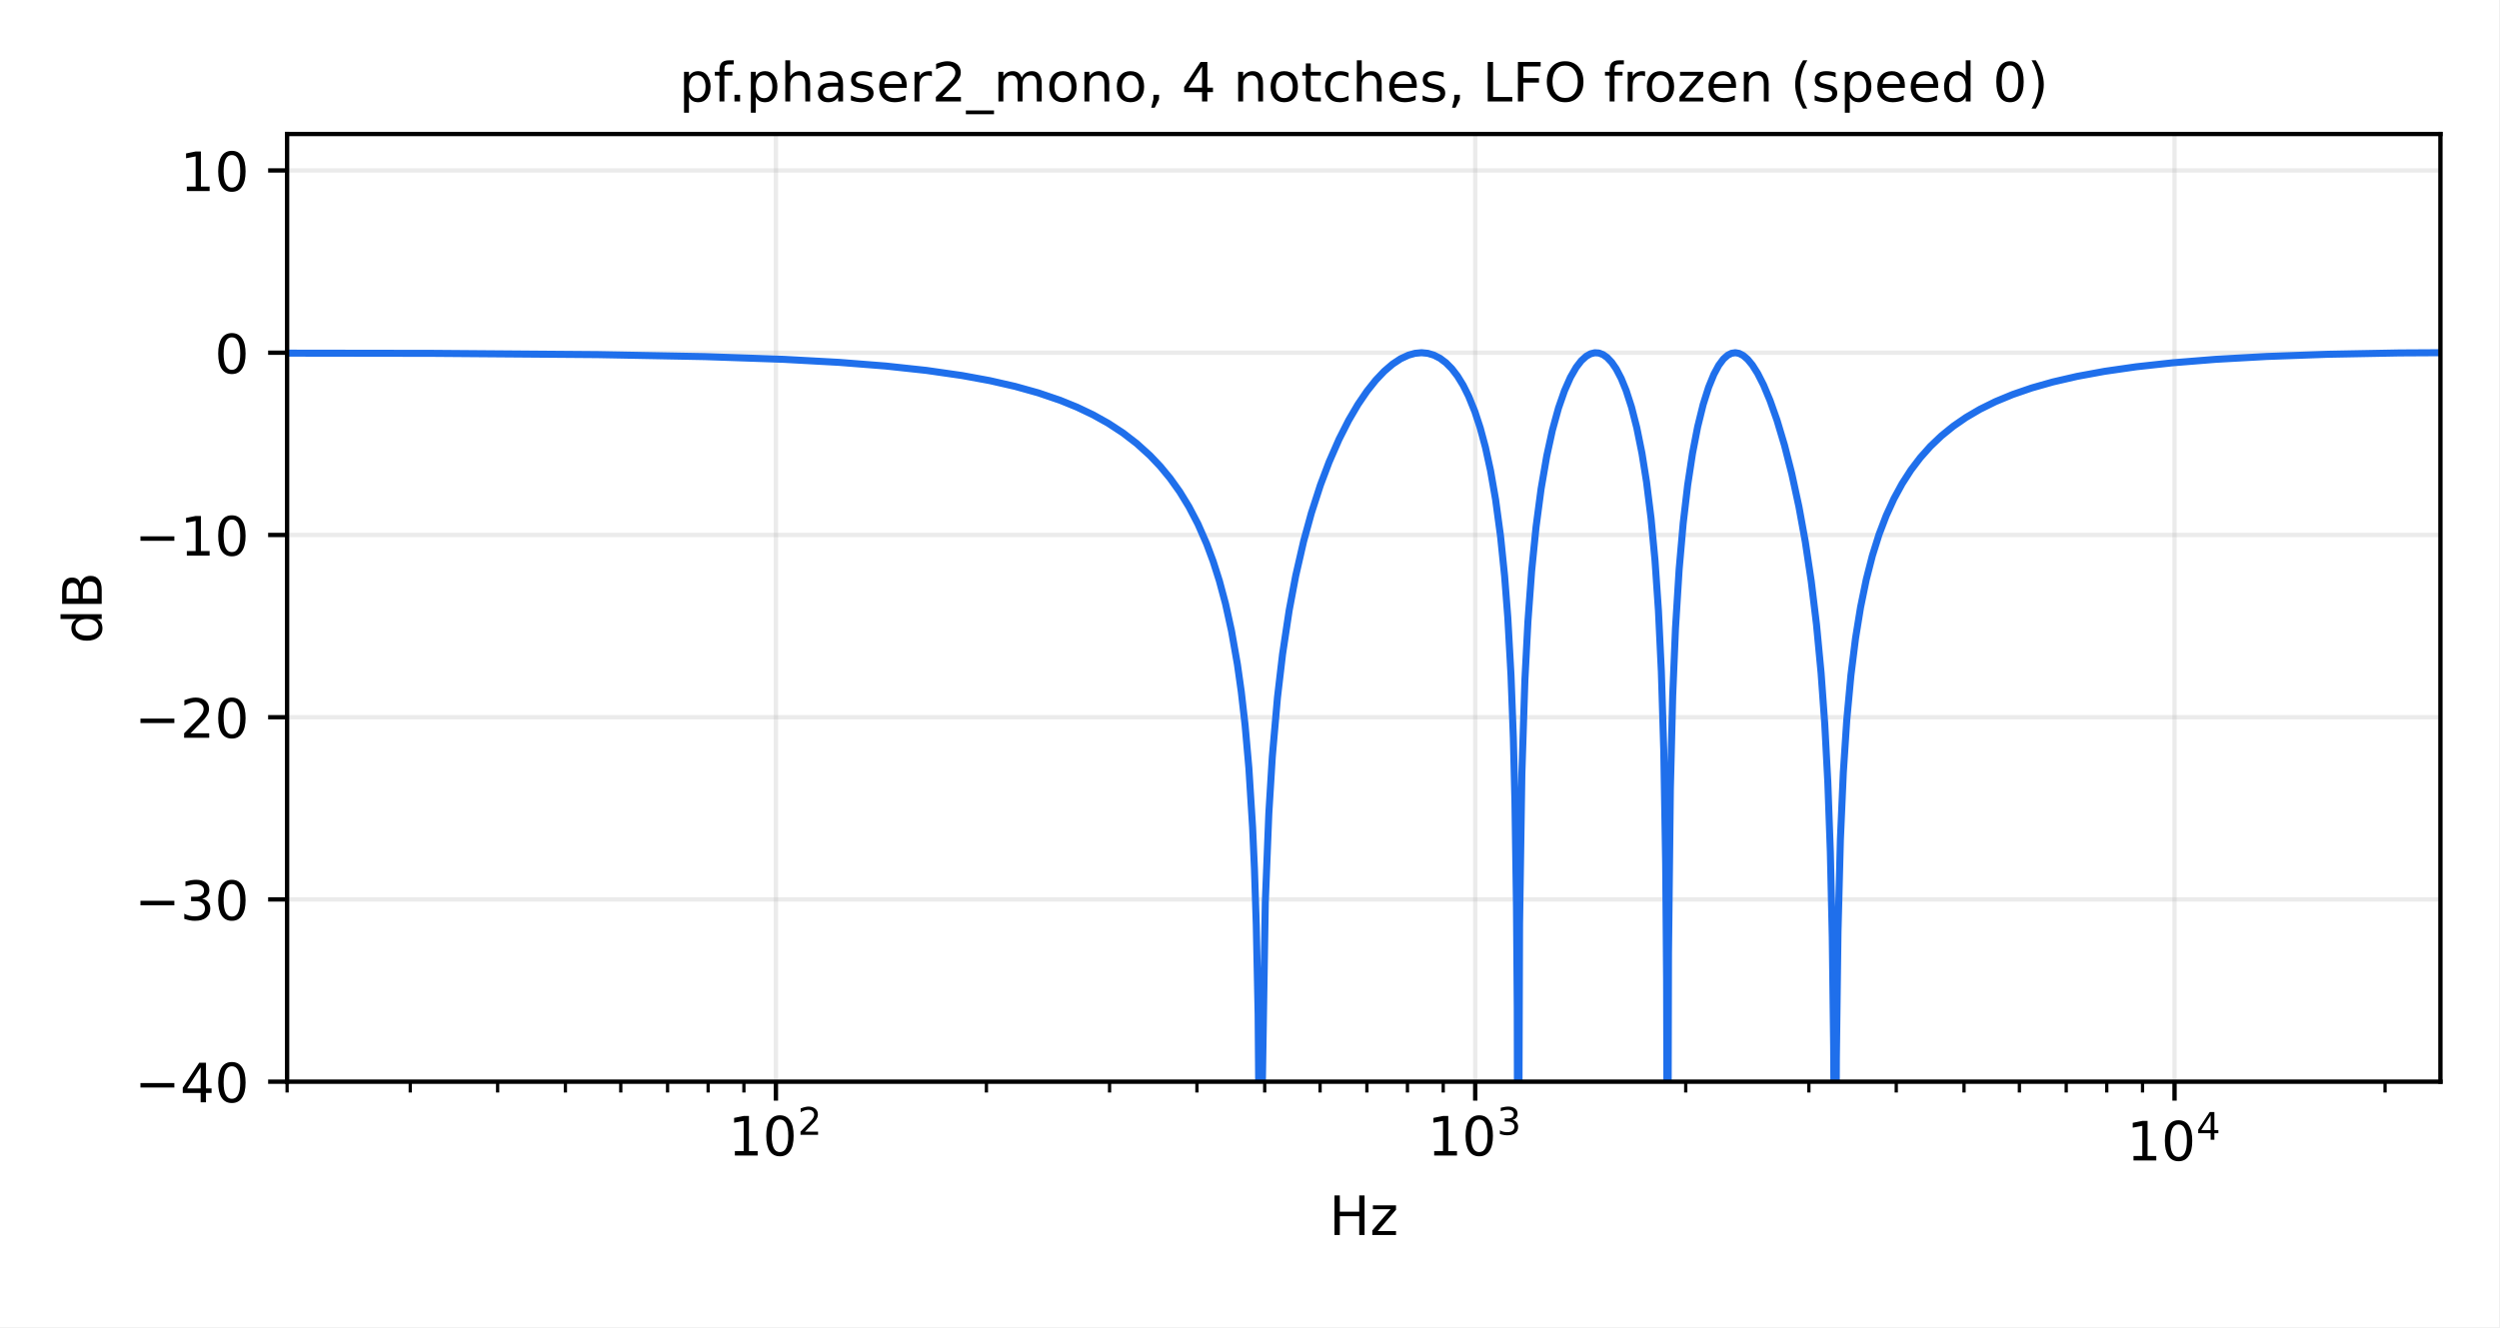
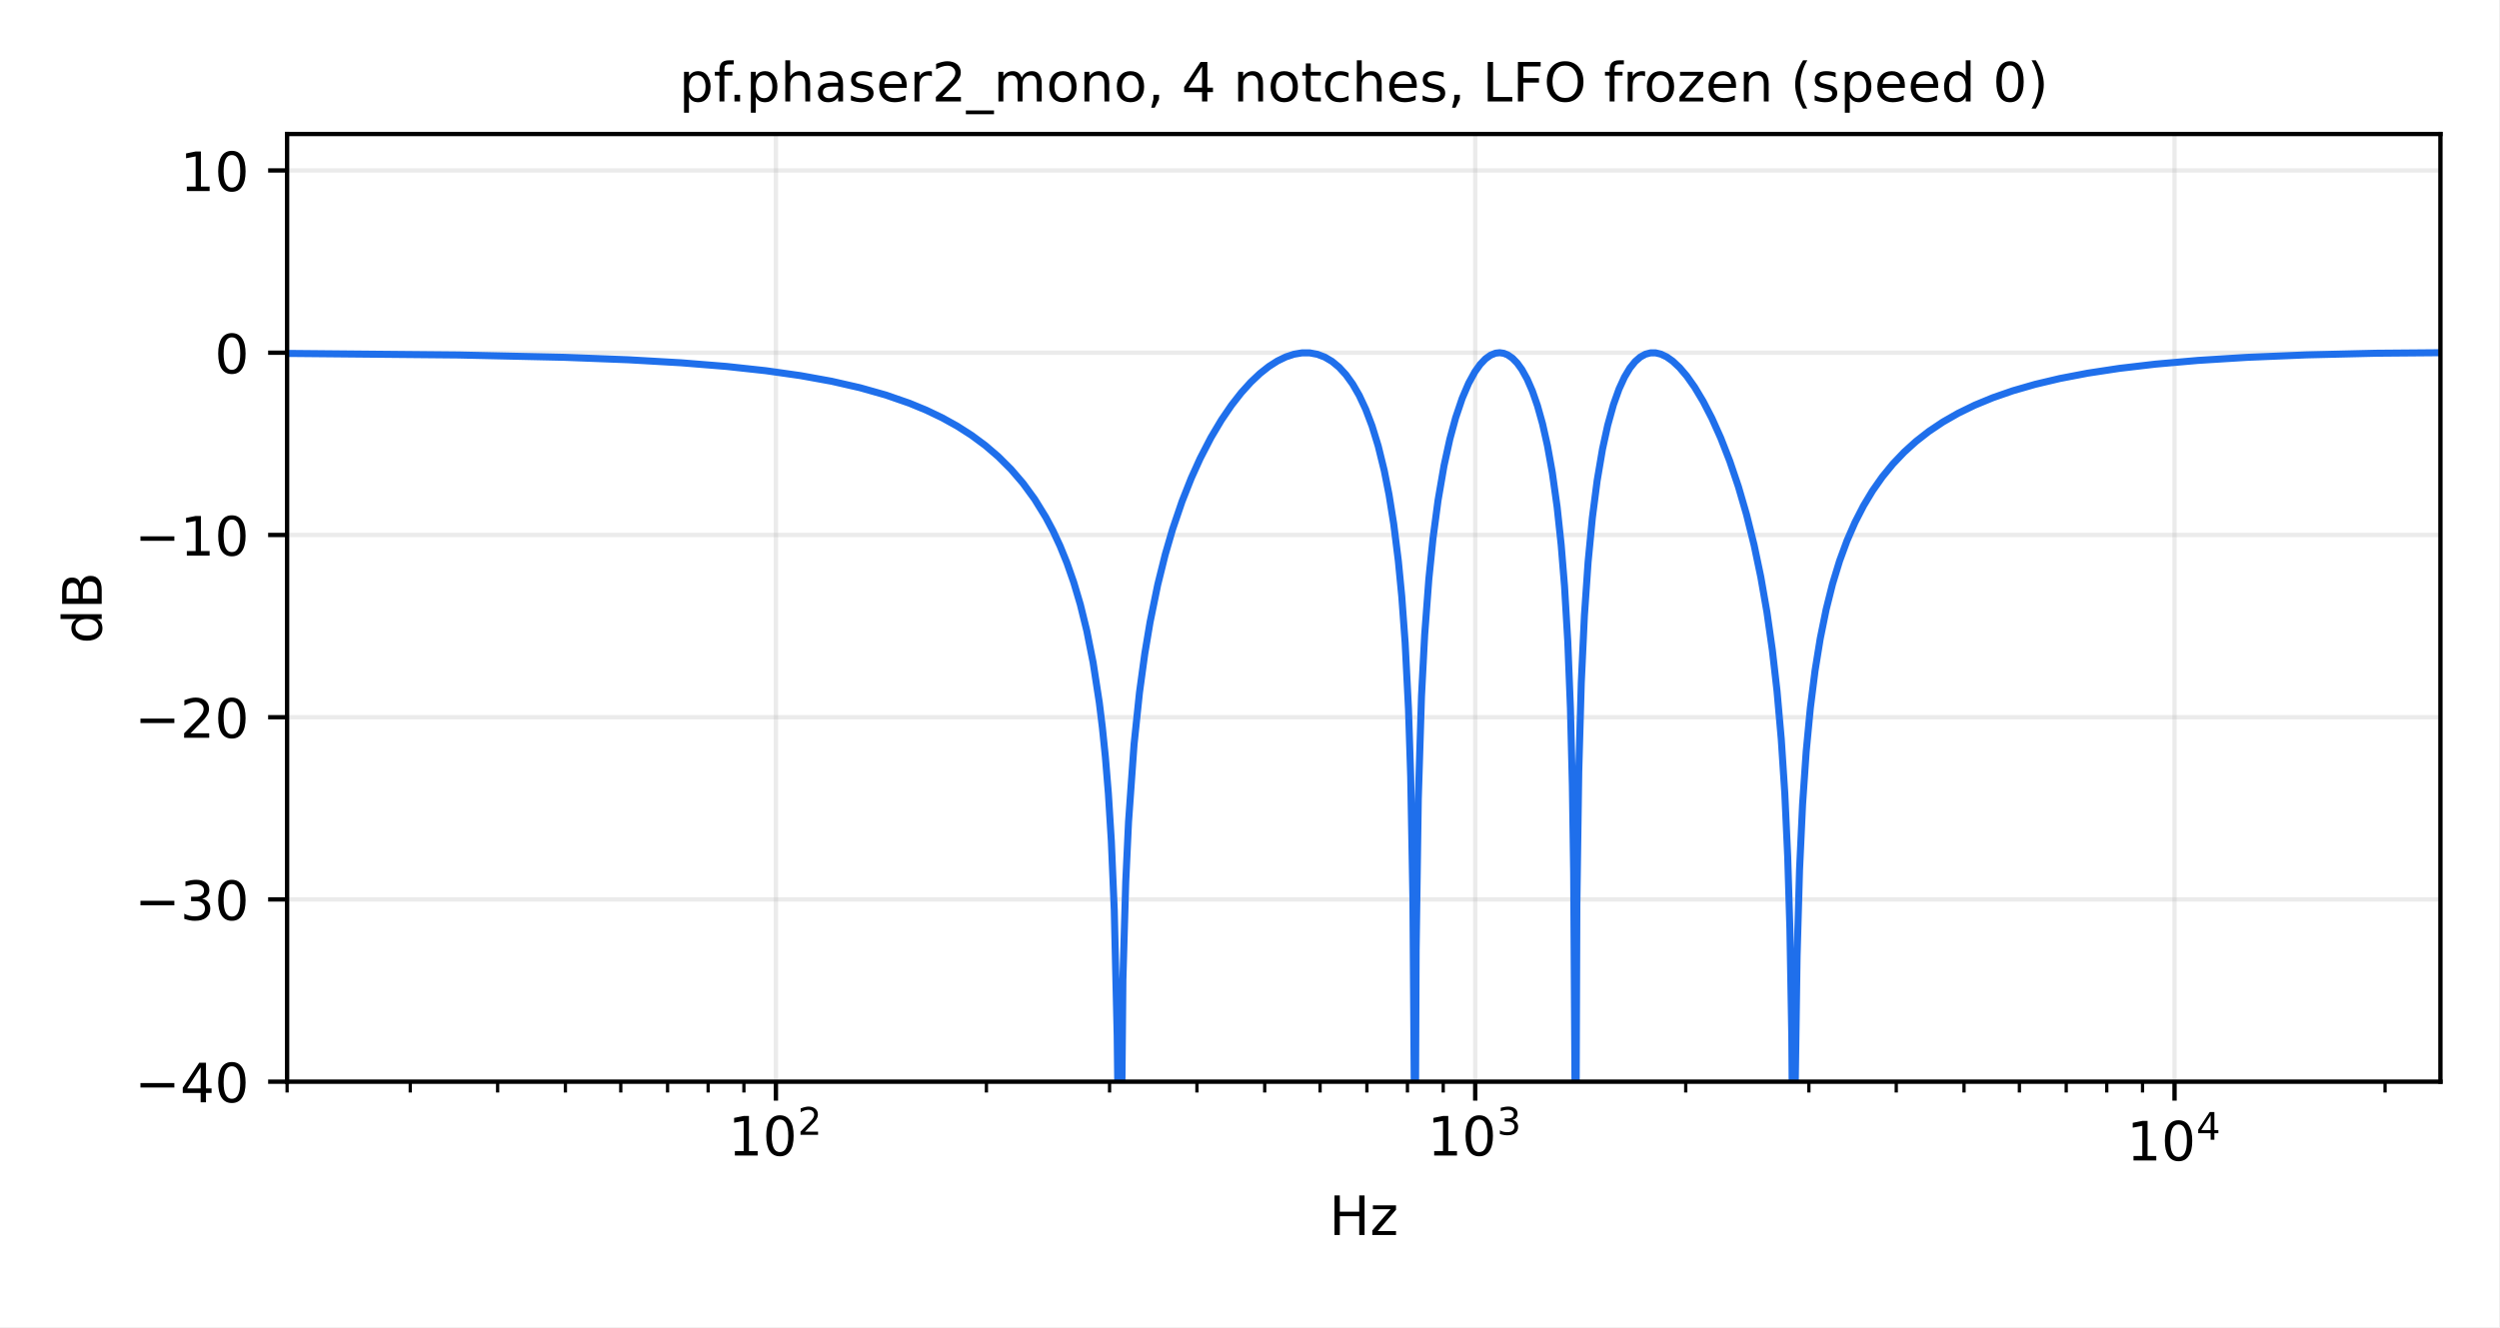
<svg xmlns="http://www.w3.org/2000/svg" xmlns:xlink="http://www.w3.org/1999/xlink" width="460.8pt" height="244.8pt" viewBox="0 0 460.8 244.8" version="1.1">
  <defs>
    <style type="text/css">*{stroke-linejoin: round; stroke-linecap: butt}</style>
  </defs>
  <g id="figure_1">
    <g id="patch_1">
      <path d="M 0 244.8  L 460.8 244.8  L 460.8 0  L 0 0  z " style="fill: #ffffff" />
    </g>
    <g id="axes_1">
      <g id="patch_2">
        <path d="M 52.94 199.528  L 450 199.528  L 450 24.72  L 52.94 24.72  z " style="fill: #ffffff" />
      </g>
      <g id="matplotlib.axis_1">
        <g id="xtick_1">
          <g id="line2d_1">
-             <path d="M 143.072 199.528  L 143.072 24.72  " clip-path="url(#pdee5328c4d)" style="fill: none; stroke: #b0b0b0; stroke-opacity: 0.25; stroke-width: 0.8; stroke-linecap: square" />
+             <path d="M 143.072 199.528  L 143.072 24.72  " clip-path="url(#p28c853430e)" style="fill: none; stroke: #b0b0b0; stroke-opacity: 0.25; stroke-width: 0.8; stroke-linecap: square" />
          </g>
          <g id="line2d_2">
            <defs>
-               <path id="m72b0a4c8ce" d="M 0 0  L 0 3.5  " style="stroke: #000000; stroke-width: 0.8" />
+               <path id="m27e325cefb" d="M 0 0  L 0 3.5  " style="stroke: #000000; stroke-width: 0.8" />
            </defs>
            <g>
-               <use xlink:href="#m72b0a4c8ce" x="143.072" y="199.528" style="stroke: #000000; stroke-width: 0.8" />
+               <use xlink:href="#m27e325cefb" x="143.072" y="199.528" style="stroke: #000000; stroke-width: 0.8" />
            </g>
          </g>
          <g id="text_1">
            <g transform="translate(134.2721 214.1264)">
              <text>
                <tspan style="font: 10px 'DejaVu Sans'" x="0 6.362" y="-0.977">10</tspan>
                <tspan style="font: 7px 'DejaVu Sans'" x="12.82" y="-4.805">2</tspan>
              </text>
            </g>
          </g>
        </g>
        <g id="xtick_2">
          <g id="line2d_3">
-             <path d="M 272.022 199.528  L 272.022 24.72  " clip-path="url(#pdee5328c4d)" style="fill: none; stroke: #b0b0b0; stroke-opacity: 0.25; stroke-width: 0.8; stroke-linecap: square" />
+             <path d="M 272.022 199.528  L 272.022 24.72  " clip-path="url(#p28c853430e)" style="fill: none; stroke: #b0b0b0; stroke-opacity: 0.25; stroke-width: 0.8; stroke-linecap: square" />
          </g>
          <g id="line2d_4">
            <g>
-               <use xlink:href="#m72b0a4c8ce" x="272.022" y="199.528" style="stroke: #000000; stroke-width: 0.8" />
+               <use xlink:href="#m27e325cefb" x="272.022" y="199.528" style="stroke: #000000; stroke-width: 0.8" />
            </g>
          </g>
          <g id="text_2">
            <g transform="translate(263.2219 214.1264)">
              <text>
                <tspan style="font: 10px 'DejaVu Sans'" x="0 6.362" y="-0.977">10</tspan>
                <tspan style="font: 7px 'DejaVu Sans'" x="12.82" y="-4.805">3</tspan>
              </text>
            </g>
          </g>
        </g>
        <g id="xtick_3">
          <g id="line2d_5">
-             <path d="M 400.972 199.528  L 400.972 24.72  " clip-path="url(#pdee5328c4d)" style="fill: none; stroke: #b0b0b0; stroke-opacity: 0.25; stroke-width: 0.8; stroke-linecap: square" />
+             <path d="M 400.972 199.528  L 400.972 24.72  " clip-path="url(#p28c853430e)" style="fill: none; stroke: #b0b0b0; stroke-opacity: 0.25; stroke-width: 0.8; stroke-linecap: square" />
          </g>
          <g id="line2d_6">
            <g>
-               <use xlink:href="#m72b0a4c8ce" x="400.972" y="199.528" style="stroke: #000000; stroke-width: 0.8" />
+               <use xlink:href="#m27e325cefb" x="400.972" y="199.528" style="stroke: #000000; stroke-width: 0.8" />
            </g>
          </g>
          <g id="text_3">
            <g transform="translate(392.1718 214.1264)">
              <text>
                <tspan style="font: 10px 'DejaVu Sans'" x="0 6.362" y="-0.064">10</tspan>
                <tspan style="font: 7px 'DejaVu Sans'" x="12.82" y="-3.892">4</tspan>
              </text>
            </g>
          </g>
        </g>
        <g id="xtick_4">
          <g id="line2d_7">
            <defs>
-               <path id="m35fb9ed50d" d="M 0 0  L 0 2  " style="stroke: #000000; stroke-width: 0.6" />
+               <path id="mf7a1fa9417" d="M 0 0  L 0 2  " style="stroke: #000000; stroke-width: 0.6" />
            </defs>
            <g>
-               <use xlink:href="#m35fb9ed50d" x="52.94" y="199.528" style="stroke: #000000; stroke-width: 0.6" />
+               <use xlink:href="#mf7a1fa9417" x="52.94" y="199.528" style="stroke: #000000; stroke-width: 0.6" />
            </g>
          </g>
        </g>
        <g id="xtick_5">
          <g id="line2d_8">
            <g>
-               <use xlink:href="#m35fb9ed50d" x="75.647" y="199.528" style="stroke: #000000; stroke-width: 0.6" />
+               <use xlink:href="#mf7a1fa9417" x="75.647" y="199.528" style="stroke: #000000; stroke-width: 0.6" />
            </g>
          </g>
        </g>
        <g id="xtick_6">
          <g id="line2d_9">
            <g>
-               <use xlink:href="#m35fb9ed50d" x="91.758" y="199.528" style="stroke: #000000; stroke-width: 0.6" />
+               <use xlink:href="#mf7a1fa9417" x="91.758" y="199.528" style="stroke: #000000; stroke-width: 0.6" />
            </g>
          </g>
        </g>
        <g id="xtick_7">
          <g id="line2d_10">
            <g>
-               <use xlink:href="#m35fb9ed50d" x="104.254" y="199.528" style="stroke: #000000; stroke-width: 0.6" />
+               <use xlink:href="#mf7a1fa9417" x="104.254" y="199.528" style="stroke: #000000; stroke-width: 0.6" />
            </g>
          </g>
        </g>
        <g id="xtick_8">
          <g id="line2d_11">
            <g>
-               <use xlink:href="#m35fb9ed50d" x="114.465" y="199.528" style="stroke: #000000; stroke-width: 0.6" />
+               <use xlink:href="#mf7a1fa9417" x="114.465" y="199.528" style="stroke: #000000; stroke-width: 0.6" />
            </g>
          </g>
        </g>
        <g id="xtick_9">
          <g id="line2d_12">
            <g>
-               <use xlink:href="#m35fb9ed50d" x="123.097" y="199.528" style="stroke: #000000; stroke-width: 0.6" />
+               <use xlink:href="#mf7a1fa9417" x="123.097" y="199.528" style="stroke: #000000; stroke-width: 0.6" />
            </g>
          </g>
        </g>
        <g id="xtick_10">
          <g id="line2d_13">
            <g>
-               <use xlink:href="#m35fb9ed50d" x="130.576" y="199.528" style="stroke: #000000; stroke-width: 0.6" />
+               <use xlink:href="#mf7a1fa9417" x="130.576" y="199.528" style="stroke: #000000; stroke-width: 0.6" />
            </g>
          </g>
        </g>
        <g id="xtick_11">
          <g id="line2d_14">
            <g>
-               <use xlink:href="#m35fb9ed50d" x="137.172" y="199.528" style="stroke: #000000; stroke-width: 0.6" />
+               <use xlink:href="#mf7a1fa9417" x="137.172" y="199.528" style="stroke: #000000; stroke-width: 0.6" />
            </g>
          </g>
        </g>
        <g id="xtick_12">
          <g id="line2d_15">
            <g>
-               <use xlink:href="#m35fb9ed50d" x="181.89" y="199.528" style="stroke: #000000; stroke-width: 0.6" />
+               <use xlink:href="#mf7a1fa9417" x="181.89" y="199.528" style="stroke: #000000; stroke-width: 0.6" />
            </g>
          </g>
        </g>
        <g id="xtick_13">
          <g id="line2d_16">
            <g>
-               <use xlink:href="#m35fb9ed50d" x="204.597" y="199.528" style="stroke: #000000; stroke-width: 0.6" />
+               <use xlink:href="#mf7a1fa9417" x="204.597" y="199.528" style="stroke: #000000; stroke-width: 0.6" />
            </g>
          </g>
        </g>
        <g id="xtick_14">
          <g id="line2d_17">
            <g>
-               <use xlink:href="#m35fb9ed50d" x="220.708" y="199.528" style="stroke: #000000; stroke-width: 0.6" />
+               <use xlink:href="#mf7a1fa9417" x="220.708" y="199.528" style="stroke: #000000; stroke-width: 0.6" />
            </g>
          </g>
        </g>
        <g id="xtick_15">
          <g id="line2d_18">
            <g>
-               <use xlink:href="#m35fb9ed50d" x="233.204" y="199.528" style="stroke: #000000; stroke-width: 0.6" />
+               <use xlink:href="#mf7a1fa9417" x="233.204" y="199.528" style="stroke: #000000; stroke-width: 0.6" />
            </g>
          </g>
        </g>
        <g id="xtick_16">
          <g id="line2d_19">
            <g>
-               <use xlink:href="#m35fb9ed50d" x="243.415" y="199.528" style="stroke: #000000; stroke-width: 0.6" />
+               <use xlink:href="#mf7a1fa9417" x="243.415" y="199.528" style="stroke: #000000; stroke-width: 0.6" />
            </g>
          </g>
        </g>
        <g id="xtick_17">
          <g id="line2d_20">
            <g>
-               <use xlink:href="#m35fb9ed50d" x="252.047" y="199.528" style="stroke: #000000; stroke-width: 0.6" />
+               <use xlink:href="#mf7a1fa9417" x="252.047" y="199.528" style="stroke: #000000; stroke-width: 0.6" />
            </g>
          </g>
        </g>
        <g id="xtick_18">
          <g id="line2d_21">
            <g>
-               <use xlink:href="#m35fb9ed50d" x="259.525" y="199.528" style="stroke: #000000; stroke-width: 0.6" />
+               <use xlink:href="#mf7a1fa9417" x="259.525" y="199.528" style="stroke: #000000; stroke-width: 0.6" />
            </g>
          </g>
        </g>
        <g id="xtick_19">
          <g id="line2d_22">
            <g>
-               <use xlink:href="#m35fb9ed50d" x="266.122" y="199.528" style="stroke: #000000; stroke-width: 0.6" />
+               <use xlink:href="#mf7a1fa9417" x="266.122" y="199.528" style="stroke: #000000; stroke-width: 0.6" />
            </g>
          </g>
        </g>
        <g id="xtick_20">
          <g id="line2d_23">
            <g>
-               <use xlink:href="#m35fb9ed50d" x="310.84" y="199.528" style="stroke: #000000; stroke-width: 0.6" />
+               <use xlink:href="#mf7a1fa9417" x="310.84" y="199.528" style="stroke: #000000; stroke-width: 0.6" />
            </g>
          </g>
        </g>
        <g id="xtick_21">
          <g id="line2d_24">
            <g>
-               <use xlink:href="#m35fb9ed50d" x="333.547" y="199.528" style="stroke: #000000; stroke-width: 0.6" />
+               <use xlink:href="#mf7a1fa9417" x="333.547" y="199.528" style="stroke: #000000; stroke-width: 0.6" />
            </g>
          </g>
        </g>
        <g id="xtick_22">
          <g id="line2d_25">
            <g>
-               <use xlink:href="#m35fb9ed50d" x="349.658" y="199.528" style="stroke: #000000; stroke-width: 0.6" />
+               <use xlink:href="#mf7a1fa9417" x="349.658" y="199.528" style="stroke: #000000; stroke-width: 0.6" />
            </g>
          </g>
        </g>
        <g id="xtick_23">
          <g id="line2d_26">
            <g>
-               <use xlink:href="#m35fb9ed50d" x="362.154" y="199.528" style="stroke: #000000; stroke-width: 0.6" />
+               <use xlink:href="#mf7a1fa9417" x="362.154" y="199.528" style="stroke: #000000; stroke-width: 0.6" />
            </g>
          </g>
        </g>
        <g id="xtick_24">
          <g id="line2d_27">
            <g>
-               <use xlink:href="#m35fb9ed50d" x="372.364" y="199.528" style="stroke: #000000; stroke-width: 0.6" />
+               <use xlink:href="#mf7a1fa9417" x="372.364" y="199.528" style="stroke: #000000; stroke-width: 0.6" />
            </g>
          </g>
        </g>
        <g id="xtick_25">
          <g id="line2d_28">
            <g>
-               <use xlink:href="#m35fb9ed50d" x="380.997" y="199.528" style="stroke: #000000; stroke-width: 0.6" />
+               <use xlink:href="#mf7a1fa9417" x="380.997" y="199.528" style="stroke: #000000; stroke-width: 0.6" />
            </g>
          </g>
        </g>
        <g id="xtick_26">
          <g id="line2d_29">
            <g>
-               <use xlink:href="#m35fb9ed50d" x="388.475" y="199.528" style="stroke: #000000; stroke-width: 0.6" />
+               <use xlink:href="#mf7a1fa9417" x="388.475" y="199.528" style="stroke: #000000; stroke-width: 0.6" />
            </g>
          </g>
        </g>
        <g id="xtick_27">
          <g id="line2d_30">
            <g>
-               <use xlink:href="#m35fb9ed50d" x="395.071" y="199.528" style="stroke: #000000; stroke-width: 0.6" />
+               <use xlink:href="#mf7a1fa9417" x="395.071" y="199.528" style="stroke: #000000; stroke-width: 0.6" />
            </g>
          </g>
        </g>
        <g id="xtick_28">
          <g id="line2d_31">
            <g>
-               <use xlink:href="#m35fb9ed50d" x="439.79" y="199.528" style="stroke: #000000; stroke-width: 0.6" />
+               <use xlink:href="#mf7a1fa9417" x="439.79" y="199.528" style="stroke: #000000; stroke-width: 0.6" />
            </g>
          </g>
        </g>
        <g id="text_4">
          <text style="font: 10px 'DejaVu Sans', 'Bitstream Vera Sans', 'Computer Modern Sans Serif', 'Lucida Grande', 'Verdana', 'Geneva', 'Lucid', 'Arial', 'Helvetica', 'Avant Garde', sans-serif; text-anchor: middle" x="251.47" y="227.805" transform="rotate(-0 251.47 227.8046)">Hz</text>
        </g>
      </g>
      <g id="matplotlib.axis_2">
        <g id="ytick_1">
          <g id="line2d_32">
-             <path d="M 52.94 199.528  L 450 199.528  " clip-path="url(#pdee5328c4d)" style="fill: none; stroke: #b0b0b0; stroke-opacity: 0.25; stroke-width: 0.8; stroke-linecap: square" />
+             <path d="M 52.94 199.528  L 450 199.528  " clip-path="url(#p28c853430e)" style="fill: none; stroke: #b0b0b0; stroke-opacity: 0.25; stroke-width: 0.8; stroke-linecap: square" />
          </g>
          <g id="line2d_33">
            <defs>
-               <path id="m356d87aac6" d="M 0 0  L -3.5 0  " style="stroke: #000000; stroke-width: 0.8" />
+               <path id="mf089c90e6d" d="M 0 0  L -3.5 0  " style="stroke: #000000; stroke-width: 0.8" />
            </defs>
            <g>
-               <use xlink:href="#m356d87aac6" x="52.94" y="199.528" style="stroke: #000000; stroke-width: 0.8" />
+               <use xlink:href="#mf089c90e6d" x="52.94" y="199.528" style="stroke: #000000; stroke-width: 0.8" />
            </g>
          </g>
          <g id="text_5">
            <text style="font: 10px 'DejaVu Sans', 'Bitstream Vera Sans', 'Computer Modern Sans Serif', 'Lucida Grande', 'Verdana', 'Geneva', 'Lucid', 'Arial', 'Helvetica', 'Avant Garde', sans-serif; text-anchor: end" x="45.94" y="203.327" transform="rotate(-0 45.94 203.3272)">−40</text>
          </g>
        </g>
        <g id="ytick_2">
          <g id="line2d_34">
-             <path d="M 52.94 165.911  L 450 165.911  " clip-path="url(#pdee5328c4d)" style="fill: none; stroke: #b0b0b0; stroke-opacity: 0.25; stroke-width: 0.8; stroke-linecap: square" />
+             <path d="M 52.94 165.911  L 450 165.911  " clip-path="url(#p28c853430e)" style="fill: none; stroke: #b0b0b0; stroke-opacity: 0.25; stroke-width: 0.8; stroke-linecap: square" />
          </g>
          <g id="line2d_35">
            <g>
-               <use xlink:href="#m356d87aac6" x="52.94" y="165.911" style="stroke: #000000; stroke-width: 0.8" />
+               <use xlink:href="#mf089c90e6d" x="52.94" y="165.911" style="stroke: #000000; stroke-width: 0.8" />
            </g>
          </g>
          <g id="text_6">
            <text style="font: 10px 'DejaVu Sans', 'Bitstream Vera Sans', 'Computer Modern Sans Serif', 'Lucida Grande', 'Verdana', 'Geneva', 'Lucid', 'Arial', 'Helvetica', 'Avant Garde', sans-serif; text-anchor: end" x="45.94" y="169.71" transform="rotate(-0 45.94 169.7103)">−30</text>
          </g>
        </g>
        <g id="ytick_3">
          <g id="line2d_36">
-             <path d="M 52.94 132.294  L 450 132.294  " clip-path="url(#pdee5328c4d)" style="fill: none; stroke: #b0b0b0; stroke-opacity: 0.25; stroke-width: 0.8; stroke-linecap: square" />
+             <path d="M 52.94 132.294  L 450 132.294  " clip-path="url(#p28c853430e)" style="fill: none; stroke: #b0b0b0; stroke-opacity: 0.25; stroke-width: 0.8; stroke-linecap: square" />
          </g>
          <g id="line2d_37">
            <g>
-               <use xlink:href="#m356d87aac6" x="52.94" y="132.294" style="stroke: #000000; stroke-width: 0.8" />
+               <use xlink:href="#mf089c90e6d" x="52.94" y="132.294" style="stroke: #000000; stroke-width: 0.8" />
            </g>
          </g>
          <g id="text_7">
            <text style="font: 10px 'DejaVu Sans', 'Bitstream Vera Sans', 'Computer Modern Sans Serif', 'Lucida Grande', 'Verdana', 'Geneva', 'Lucid', 'Arial', 'Helvetica', 'Avant Garde', sans-serif; text-anchor: end" x="45.94" y="136.093" transform="rotate(-0 45.94 136.0934)">−20</text>
          </g>
        </g>
        <g id="ytick_4">
          <g id="line2d_38">
-             <path d="M 52.94 98.677  L 450 98.677  " clip-path="url(#pdee5328c4d)" style="fill: none; stroke: #b0b0b0; stroke-opacity: 0.25; stroke-width: 0.8; stroke-linecap: square" />
+             <path d="M 52.94 98.677  L 450 98.677  " clip-path="url(#p28c853430e)" style="fill: none; stroke: #b0b0b0; stroke-opacity: 0.25; stroke-width: 0.8; stroke-linecap: square" />
          </g>
          <g id="line2d_39">
            <g>
-               <use xlink:href="#m356d87aac6" x="52.94" y="98.677" style="stroke: #000000; stroke-width: 0.8" />
+               <use xlink:href="#mf089c90e6d" x="52.94" y="98.677" style="stroke: #000000; stroke-width: 0.8" />
            </g>
          </g>
          <g id="text_8">
            <text style="font: 10px 'DejaVu Sans', 'Bitstream Vera Sans', 'Computer Modern Sans Serif', 'Lucida Grande', 'Verdana', 'Geneva', 'Lucid', 'Arial', 'Helvetica', 'Avant Garde', sans-serif; text-anchor: end" x="45.94" y="102.476" transform="rotate(-0 45.94 102.4764)">−10</text>
          </g>
        </g>
        <g id="ytick_5">
          <g id="line2d_40">
-             <path d="M 52.94 65.06  L 450 65.06  " clip-path="url(#pdee5328c4d)" style="fill: none; stroke: #b0b0b0; stroke-opacity: 0.25; stroke-width: 0.8; stroke-linecap: square" />
+             <path d="M 52.94 65.06  L 450 65.06  " clip-path="url(#p28c853430e)" style="fill: none; stroke: #b0b0b0; stroke-opacity: 0.25; stroke-width: 0.8; stroke-linecap: square" />
          </g>
          <g id="line2d_41">
            <g>
-               <use xlink:href="#m356d87aac6" x="52.94" y="65.06" style="stroke: #000000; stroke-width: 0.8" />
+               <use xlink:href="#mf089c90e6d" x="52.94" y="65.06" style="stroke: #000000; stroke-width: 0.8" />
            </g>
          </g>
          <g id="text_9">
            <text style="font: 10px 'DejaVu Sans', 'Bitstream Vera Sans', 'Computer Modern Sans Serif', 'Lucida Grande', 'Verdana', 'Geneva', 'Lucid', 'Arial', 'Helvetica', 'Avant Garde', sans-serif; text-anchor: end" x="45.94" y="68.86" transform="rotate(-0 45.94 68.85953)">0</text>
          </g>
        </g>
        <g id="ytick_6">
          <g id="line2d_42">
-             <path d="M 52.94 31.443  L 450 31.443  " clip-path="url(#pdee5328c4d)" style="fill: none; stroke: #b0b0b0; stroke-opacity: 0.25; stroke-width: 0.8; stroke-linecap: square" />
+             <path d="M 52.94 31.443  L 450 31.443  " clip-path="url(#p28c853430e)" style="fill: none; stroke: #b0b0b0; stroke-opacity: 0.25; stroke-width: 0.8; stroke-linecap: square" />
          </g>
          <g id="line2d_43">
            <g>
-               <use xlink:href="#m356d87aac6" x="52.94" y="31.443" style="stroke: #000000; stroke-width: 0.8" />
+               <use xlink:href="#mf089c90e6d" x="52.94" y="31.443" style="stroke: #000000; stroke-width: 0.8" />
            </g>
          </g>
          <g id="text_10">
            <text style="font: 10px 'DejaVu Sans', 'Bitstream Vera Sans', 'Computer Modern Sans Serif', 'Lucida Grande', 'Verdana', 'Geneva', 'Lucid', 'Arial', 'Helvetica', 'Avant Garde', sans-serif; text-anchor: end" x="45.94" y="35.243" transform="rotate(-0 45.94 35.2426)">10</text>
          </g>
        </g>
        <g id="text_11">
          <text style="font: 10px 'DejaVu Sans', 'Bitstream Vera Sans', 'Computer Modern Sans Serif', 'Lucida Grande', 'Verdana', 'Geneva', 'Lucid', 'Arial', 'Helvetica', 'Avant Garde', sans-serif; text-anchor: middle" x="18.756" y="112.124" transform="rotate(-90 18.75562 112.124)">dB</text>
        </g>
      </g>
      <g id="line2d_44">
-         <path d="M -1 65.067  L 79.656 65.178  L 110.264 65.413  L 129.943 65.779  L 144.476 66.28  L 154.687 66.838  L 163.319 67.515  L 170.798 68.321  L 177.394 69.268  L 182.488 70.204  L 187.158 71.267  L 191.468 72.471  L 195.47 73.833  L 198.599 75.106  L 201.563 76.52  L 204.378 78.093  L 207.058 79.849  L 209.615 81.818  L 212.061 84.035  L 213.944 86.02  L 215.765 88.228  L 217.529 90.698  L 219.239 93.487  L 220.899 96.666  L 222.51 100.341  L 223.689 103.511  L 224.844 107.138  L 225.976 111.358  L 227.085 116.381  L 228.172 122.554  L 228.885 127.605  L 229.59 133.776  L 230.286 141.686  L 230.973 152.674  L 231.313 160.294  L 231.652 170.678  L 231.988 187.014  L 232.322 227.752  L 233.313 166.45  L 233.965 150.052  L 234.608 139.573  L 235.56 128.632  L 236.496 120.658  L 237.72 112.556  L 238.918 106.211  L 240.381 99.843  L 241.806 94.648  L 243.469 89.495  L 245.085 85.205  L 246.913 81.022  L 248.683 77.533  L 250.398 74.608  L 252.063 72.161  L 253.68 70.13  L 255.251 68.474  L 256.779 67.164  L 258.267 66.179  L 259.717 65.506  L 260.93 65.172  L 262.117 65.06  L 263.28 65.173  L 264.419 65.514  L 265.535 66.091  L 266.63 66.916  L 267.703 68.002  L 268.757 69.371  L 269.79 71.051  L 270.806 73.079  L 271.967 75.952  L 272.944 78.931  L 273.904 82.498  L 274.848 86.813  L 275.776 92.131  L 276.689 98.892  L 277.439 106.231  L 278.032 113.929  L 278.618 124.516  L 279.054 136.173  L 279.343 147.76  L 279.63 167.261  L 279.773 186.066  L 279.898 245.8  M 279.935 245.8  L 280.2 170.428  L 280.623 142.757  L 281.183 125.415  L 281.738 114.704  L 282.423 105.347  L 283.235 97.221  L 284.167 90.177  L 285.214 84.091  L 286.242 79.39  L 287.376 75.267  L 288.487 72.071  L 289.577 69.606  L 290.646 67.749  L 291.579 66.54  L 292.497 65.706  L 293.289 65.262  L 294.069 65.07  L 294.838 65.122  L 295.597 65.412  L 296.346 65.939  L 297.19 66.833  L 298.021 68.045  L 298.942 69.807  L 299.847 72.022  L 300.837 75.081  L 301.809 78.878  L 302.765 83.599  L 303.611 88.896  L 304.445 95.611  L 305.176 103.411  L 305.808 112.628  L 306.343 123.861  L 306.786 138.337  L 307.138 159.301  L 307.313 180.964  L 307.481 245.8  M 307.492 245.8  L 307.661 175.826  L 308.007 145.469  L 308.437 128.282  L 308.949 115.914  L 309.623 105.032  L 310.373 96.488  L 311.194 89.492  L 312.084 83.646  L 313.038 78.726  L 314.054 74.611  L 315.052 71.446  L 316.033 69.04  L 316.923 67.389  L 317.799 66.214  L 318.591 65.514  L 319.3 65.162  L 320.001 65.061  L 320.694 65.192  L 321.445 65.582  L 322.254 66.28  L 323.117 67.326  L 324.097 68.873  L 325.187 71.02  L 326.38 73.867  L 327.671 77.522  L 329.05 82.125  L 330.397 87.4  L 331.712 93.473  L 332.887 99.926  L 333.982 107.209  L 334.951 115.193  L 335.798 124.126  L 336.477 133.572  L 337.045 144.4  L 337.505 157.184  L 337.861 172.857  L 338.113 192.915  L 338.264 218.542  L 338.322 245.8  M 338.415 245.8  L 338.615 195.228  L 338.914 172.009  L 339.36 154.821  L 339.899 142.494  L 340.53 132.869  L 341.298 124.565  L 342.148 117.748  L 343.078 112.008  L 344.13 106.896  L 345.25 102.519  L 346.479 98.6  L 347.809 95.104  L 349.232 91.99  L 350.741 89.218  L 352.366 86.694  L 354.098 84.415  L 355.961 82.327  L 357.977 80.404  L 360.161 78.631  L 362.525 76.999  L 365.105 75.489  L 367.957 74.08  L 371.12 72.771  L 374.642 71.559  L 378.57 70.447  L 383.015 69.424  L 388.07 68.495  L 393.874 67.659  L 400.604 66.921  L 408.522 66.283  L 417.948 65.754  L 429.264 65.347  L 442.397 65.102  L 450 65.06  L 450 65.06  " clip-path="url(#pdee5328c4d)" style="fill: none; stroke: #1f6feb; stroke-width: 1.3; stroke-linecap: square" />
+         <path d="M -1 65.081  L 54.344 65.203  L 84.529 65.48  L 104.035 65.908  L 115.869 66.363  L 125.633 66.922  L 133.945 67.59  L 141.181 68.374  L 147.588 69.282  L 153.337 70.324  L 158.55 71.511  L 163.319 72.858  L 167.714 74.384  L 170.798 75.658  L 173.72 77.057  L 176.498 78.595  L 179.144 80.289  L 181.671 82.159  L 184.088 84.233  L 186.406 86.543  L 188.632 89.133  L 190.772 92.06  L 192.834 95.404  L 194.167 97.918  L 195.47 100.711  L 196.742 103.845  L 197.987 107.404  L 199.205 111.508  L 200.396 116.34  L 201.563 122.196  L 202.706 129.6  L 203.269 134.179  L 203.826 139.635  L 204.378 146.373  L 204.924 155.181  L 205.465 167.895  L 206.001 191.02  L 206.532 236.53  L 207.058 180.714  L 207.579 162.694  L 208.095 151.62  L 209.113 137.313  L 210.113 127.742  L 211.096 120.545  L 212.061 114.781  L 213.479 107.85  L 214.862 102.283  L 216.211 97.647  L 217.962 92.494  L 219.659 88.202  L 221.306 84.557  L 223.299 80.703  L 225.224 77.469  L 227.085 74.741  L 228.885 72.438  L 230.63 70.506  L 232.322 68.904  L 233.965 67.604  L 235.56 66.584  L 237.112 65.831  L 238.621 65.334  L 240.091 65.089  L 241.524 65.094  L 242.92 65.353  L 244.283 65.871  L 245.613 66.659  L 246.913 67.733  L 248.182 69.117  L 249.424 70.841  L 250.639 72.946  L 251.828 75.492  L 252.993 78.56  L 254.133 82.273  L 255.251 86.815  L 256.129 91.243  L 256.994 96.647  L 257.846 103.47  L 258.477 110.011  L 259.1 118.555  L 259.717 130.79  L 260.124 143.286  L 260.528 165.627  L 260.93 221.244  L 261.129 175.112  L 261.526 147.382  L 262.117 128.41  L 262.701 117.088  L 263.471 106.799  L 264.231 99.349  L 265.165 92.305  L 266.267 85.906  L 267.348 80.971  L 268.408 77.065  L 269.619 73.475  L 270.806 70.698  L 271.967 68.578  L 272.944 67.206  L 273.904 66.197  L 274.848 65.518  L 275.776 65.147  L 276.538 65.061  L 277.29 65.17  L 278.032 65.472  L 278.909 66.087  L 279.773 66.98  L 280.623 68.161  L 281.6 69.922  L 282.56 72.132  L 283.503 74.851  L 284.431 78.167  L 285.344 82.215  L 286.242 87.212  L 287.126 93.53  L 287.872 100.513  L 288.487 108.089  L 289.095 118.442  L 289.577 130.63  L 289.936 144.976  L 290.173 160.985  L 290.41 199.031  L 290.528 230.804  L 290.763 166.927  L 291.115 142.305  L 291.579 125.934  L 292.155 113.562  L 292.838 103.654  L 293.624 95.474  L 294.51 88.618  L 295.489 82.846  L 296.452 78.436  L 297.503 74.661  L 298.534 71.768  L 299.547 69.557  L 300.542 67.894  L 301.519 66.681  L 302.48 65.845  L 303.424 65.33  L 304.353 65.09  L 305.266 65.086  L 306.255 65.321  L 307.313 65.822  L 308.437 66.615  L 309.707 67.808  L 311.031 69.364  L 312.483 71.418  L 314.054 74.038  L 315.658 77.142  L 317.29 80.778  L 318.947 85.023  L 320.556 89.785  L 322.053 94.93  L 323.446 100.538  L 324.676 106.405  L 325.818 112.943  L 326.814 119.935  L 327.671 127.454  L 328.455 136.346  L 329.11 146.396  L 329.64 157.948  L 330.049 171.392  L 330.397 191.17  L 330.628 220.732  L 330.697 245.8  M 330.823 245.8  L 331.03 200.216  L 331.372 176.43  L 331.825 160.453  L 332.386 148.351  L 333.052 138.636  L 333.819 130.566  L 334.684 123.709  L 335.64 117.792  L 336.736 112.399  L 337.911 107.714  L 339.211 103.457  L 340.579 99.731  L 342.054 96.346  L 343.629 93.282  L 345.294 90.517  L 347.084 87.969  L 349.025 85.594  L 351.102 83.411  L 353.297 81.424  L 355.667 79.576  L 358.259 77.84  L 361.072 76.23  L 364.131 74.738  L 367.482 73.356  L 371.176 72.075  L 375.268 70.896  L 379.829 69.817  L 384.97 68.833  L 390.812 67.946  L 397.497 67.163  L 405.261 66.482  L 414.397 65.912  L 425.285 65.461  L 438.102 65.157  L 450 65.06  L 450 65.06  " clip-path="url(#p28c853430e)" style="fill: none; stroke: #1f6feb; stroke-width: 1.3; stroke-linecap: square" />
      </g>
      <g id="patch_3">
        <path d="M 52.94 199.528  L 52.94 24.72  " style="fill: none; stroke: #000000; stroke-width: 0.8; stroke-linejoin: miter; stroke-linecap: square" />
      </g>
      <g id="patch_4">
        <path d="M 450 199.528  L 450 24.72  " style="fill: none; stroke: #000000; stroke-width: 0.8; stroke-linejoin: miter; stroke-linecap: square" />
      </g>
      <g id="patch_5">
        <path d="M 52.94 199.528  L 450 199.528  " style="fill: none; stroke: #000000; stroke-width: 0.8; stroke-linejoin: miter; stroke-linecap: square" />
      </g>
      <g id="patch_6">
        <path d="M 52.94 24.72  L 450 24.72  " style="fill: none; stroke: #000000; stroke-width: 0.8; stroke-linejoin: miter; stroke-linecap: square" />
      </g>
      <g id="text_12">
        <text style="font: 10px 'DejaVu Sans', 'Bitstream Vera Sans', 'Computer Modern Sans Serif', 'Lucida Grande', 'Verdana', 'Geneva', 'Lucid', 'Arial', 'Helvetica', 'Avant Garde', sans-serif; text-anchor: middle" x="251.47" y="18.72" transform="rotate(-0 251.47 18.72)">pf.phaser2_mono, 4 notches, LFO frozen (speed 0)</text>
      </g>
    </g>
  </g>
  <defs>
-     <clipPath id="pdee5328c4d">
+     <clipPath id="p28c853430e">
      <rect x="52.94" y="24.72" width="397.06" height="174.808" />
    </clipPath>
  </defs>
</svg>
